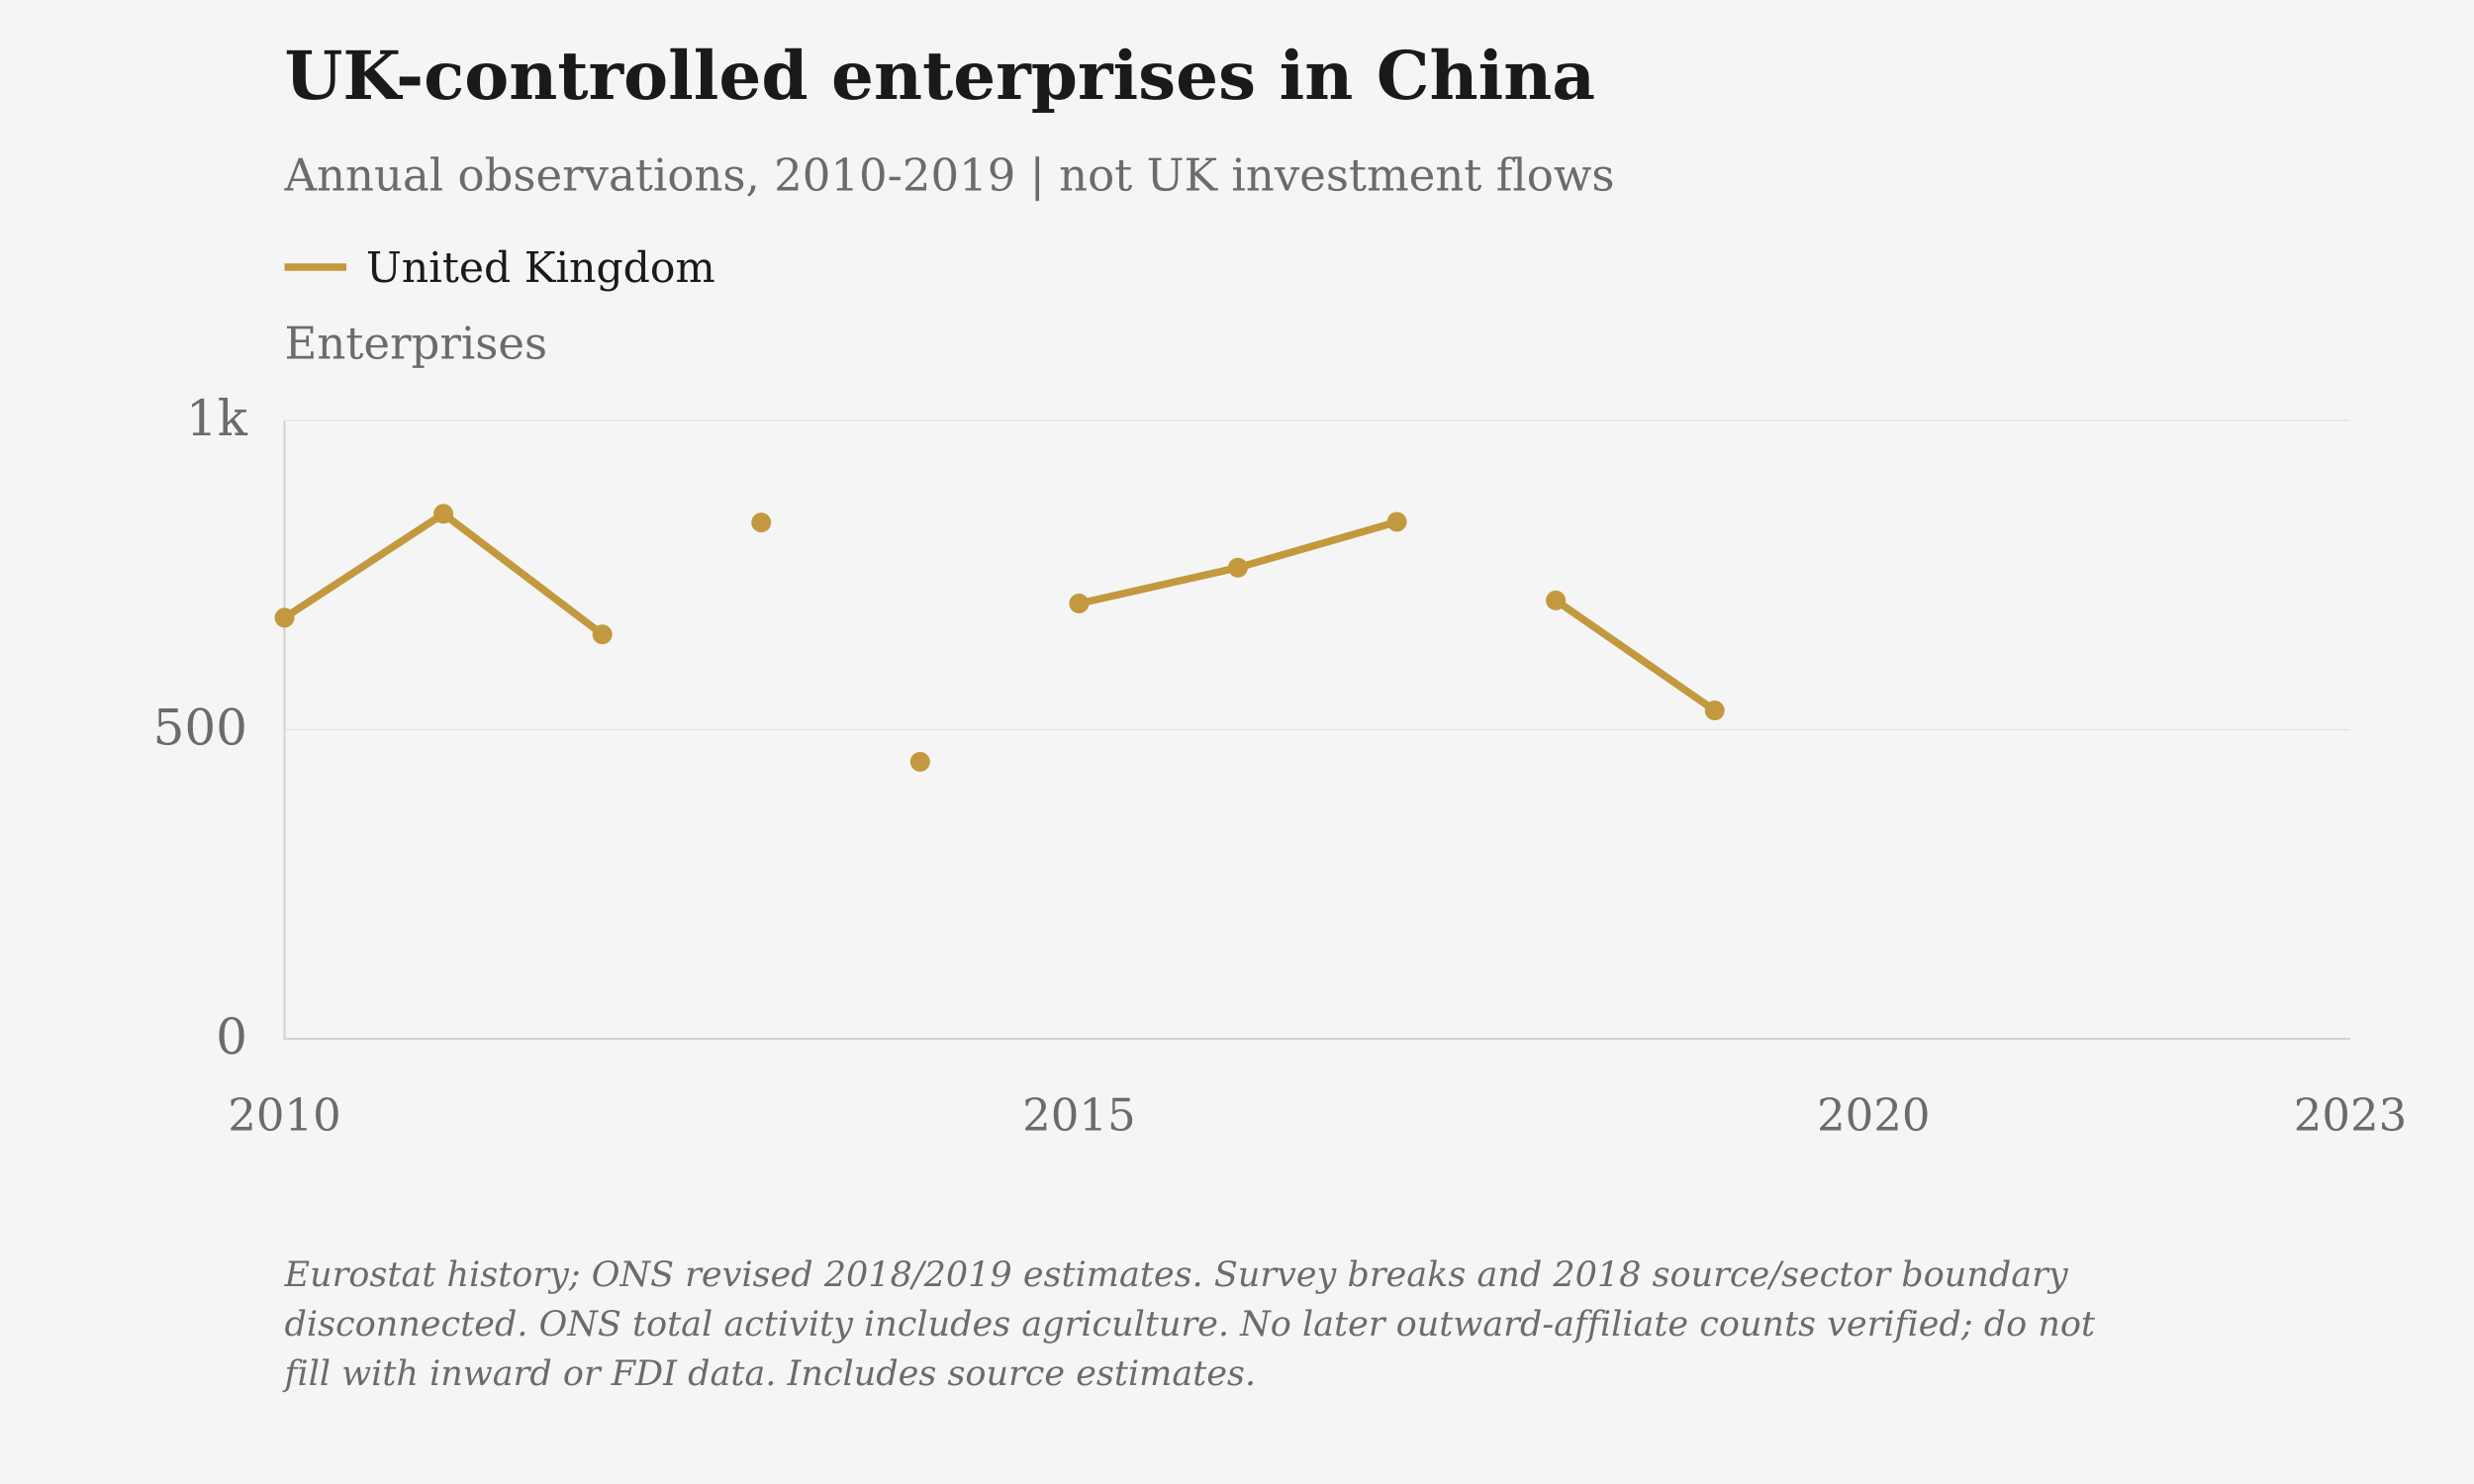
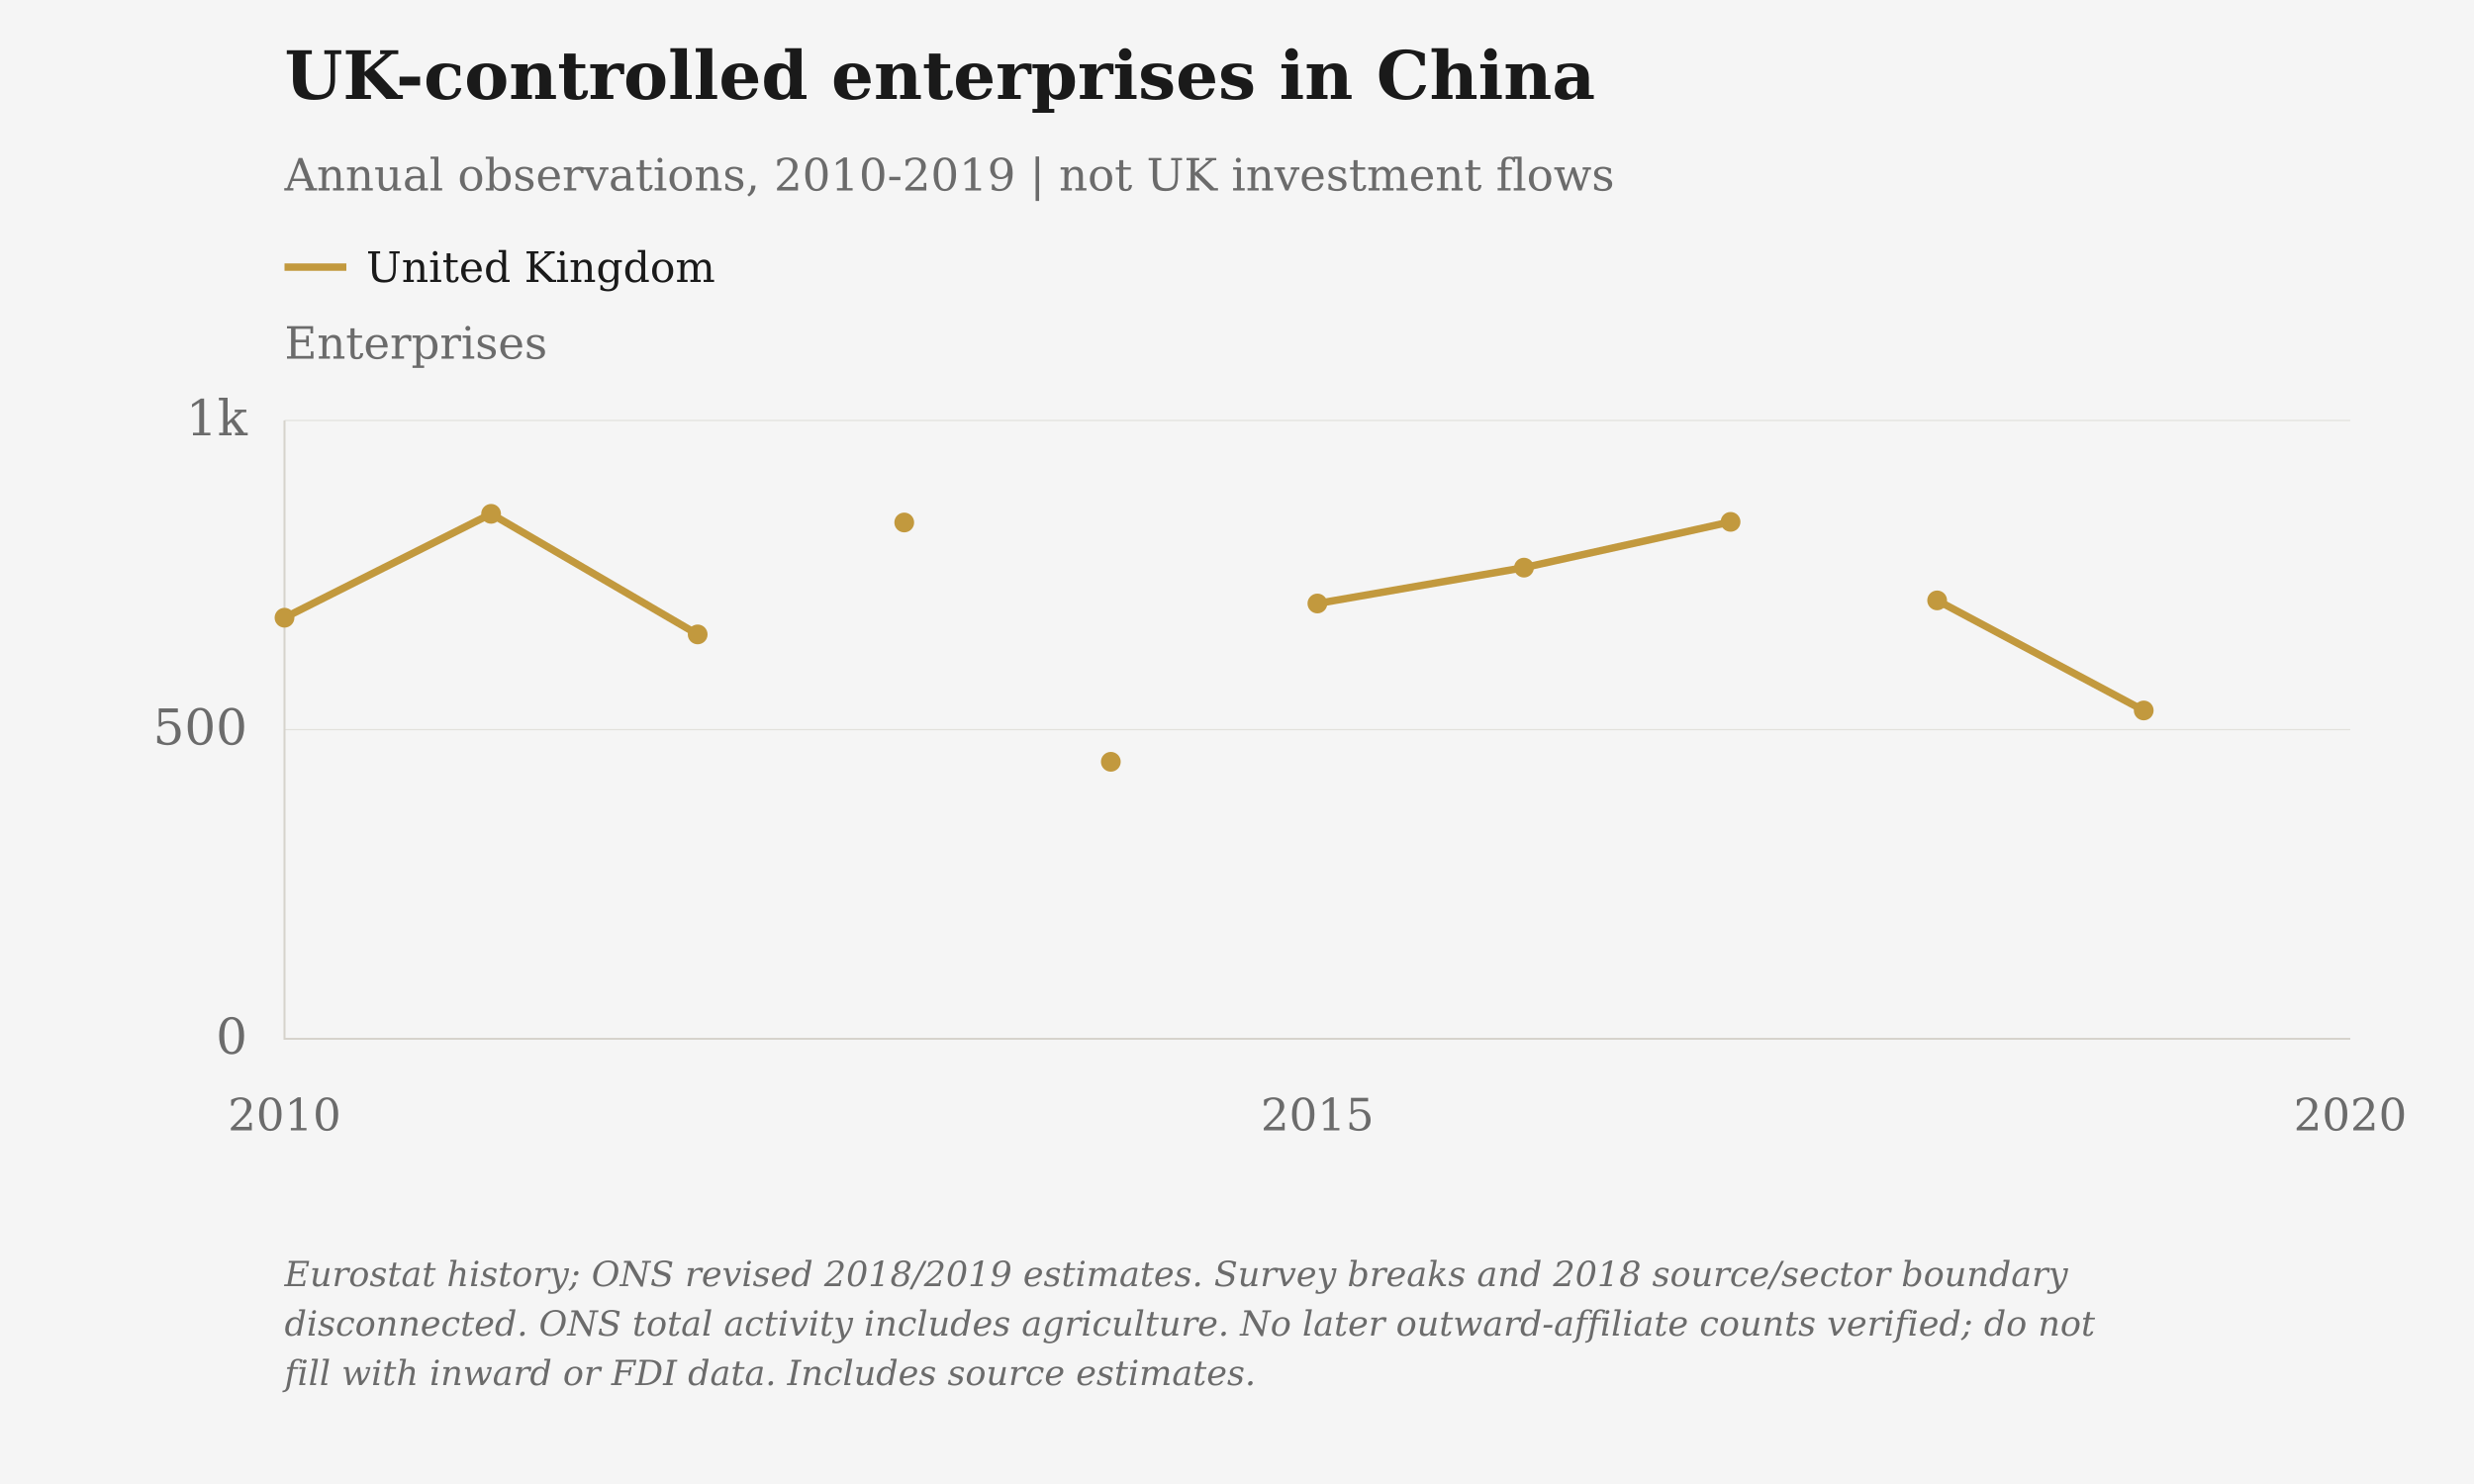
<svg xmlns="http://www.w3.org/2000/svg" viewBox="0 0 1000 600" role="img" aria-label="UK-controlled enterprises in China">
  <rect class="chart-background" width="1000" height="600" fill="#F5F5F5" />
  <g font-family="DejaVu Serif, Georgia, 'Times New Roman', serif" font-size="20" fill="#6B6B6B">
    <text x="115" y="40" font-size="27" font-weight="bold" fill="#1A1A1A">UK-controlled enterprises in China</text>
    <text x="115" y="77" font-size="18">Annual observations, 2010-2019 | not UK investment flows</text>
    <text class="axis-unit" x="115" y="145" font-size="18">Enterprises</text>
    <path d="M115 108h25" stroke="#C2993E" stroke-width="3" />
    <text class="legend-label" x="148" y="114" font-size="17" fill="#1A1A1A">United Kingdom</text>
    <path d="M115 420.00H950" stroke="#D6D3CC" stroke-opacity=".6" stroke-width=".5" />
    <text x="100" y="426.00" text-anchor="end">0</text>
    <path d="M115 295.00H950" stroke="#D6D3CC" stroke-opacity=".6" stroke-width=".5" />
    <text x="100" y="301.00" text-anchor="end">500</text>
    <path d="M115 170.00H950" stroke="#D6D3CC" stroke-opacity=".6" stroke-width=".5" />
    <text x="100" y="176.00" text-anchor="end">1k</text>
    <path d="M115 170V420H950" stroke="#D6D3CC" stroke-width=".8" fill="none" />
    <text class="year-tick" x="115.00" y="457" text-anchor="middle" font-size="18">2010</text>
-     <text class="year-tick" x="436.15" y="457" text-anchor="middle" font-size="18">2015</text>
-     <text class="year-tick" x="757.31" y="457" text-anchor="middle" font-size="18">2020</text>
-     <text class="year-tick" x="950.00" y="457" text-anchor="middle" font-size="18">2023</text>
-     <path class="data-line" data-series-id="eurostat_uk:china" d="M115.00,249.75 L179.23,207.75 L243.46,256.50 M307.69,211.25 M371.92,308.00 M436.15,244.00 L500.38,229.50 L564.62,211.00 M628.85,242.75 L693.08,287.25" stroke="#C2993E" stroke-width="3" fill="none" />
+     <text class="year-tick" x="532.50" y="457" text-anchor="middle" font-size="18">2015</text>
+     <text class="year-tick" x="950.00" y="457" text-anchor="middle" font-size="18">2020</text>
+     <path class="data-line" data-series-id="eurostat_uk:china" d="M115.00,249.75 L198.50,207.75 L282.00,256.50 M365.50,211.25 M449.00,308.00 M532.50,244.00 L616.00,229.50 L699.50,211.00 M783.00,242.75 L866.50,287.25" stroke="#C2993E" stroke-width="3" fill="none" />
    <circle class="business-point" data-series-id="eurostat_uk:china" data-year="2010" data-value="681" data-period="2010" data-reported-value="681" data-reported-unit="enterprises" data-status="observed" cx="115.00" cy="249.75" r="4" fill="#C2993E" />
-     <circle class="business-point" data-series-id="eurostat_uk:china" data-year="2011" data-value="849" data-period="2011" data-reported-value="849" data-reported-unit="enterprises" data-status="observed" cx="179.23" cy="207.75" r="4" fill="#C2993E" />
-     <circle class="business-point" data-series-id="eurostat_uk:china" data-year="2012" data-value="654" data-period="2012" data-reported-value="654" data-reported-unit="enterprises" data-status="observed" cx="243.46" cy="256.50" r="4" fill="#C2993E" />
-     <circle class="business-point" data-series-id="eurostat_uk:china" data-year="2013" data-value="835" data-period="2013" data-reported-value="835" data-reported-unit="enterprises" data-status="observed" cx="307.69" cy="211.25" r="4" fill="#C2993E" />
-     <circle class="business-point" data-series-id="eurostat_uk:china" data-year="2014" data-value="448" data-period="2014" data-reported-value="448" data-reported-unit="enterprises" data-status="observed" cx="371.92" cy="308.00" r="4" fill="#C2993E" />
-     <circle class="business-point" data-series-id="eurostat_uk:china" data-year="2015" data-value="704" data-period="2015" data-reported-value="704" data-reported-unit="enterprises" data-status="observed" cx="436.15" cy="244.00" r="4" fill="#C2993E" />
-     <circle class="business-point" data-series-id="eurostat_uk:china" data-year="2016" data-value="762" data-period="2016" data-reported-value="762" data-reported-unit="enterprises" data-status="observed" cx="500.38" cy="229.50" r="4" fill="#C2993E" />
-     <circle class="business-point" data-series-id="eurostat_uk:china" data-year="2017" data-value="836" data-period="2017" data-reported-value="836" data-reported-unit="enterprises" data-status="observed" cx="564.62" cy="211.00" r="4" fill="#C2993E" />
-     <circle class="business-point" data-series-id="eurostat_uk:china" data-year="2018" data-value="709" data-period="2018" data-reported-value="709" data-reported-unit="enterprises" data-status="estimated" cx="628.85" cy="242.75" r="4" fill="#C2993E" />
-     <circle class="business-point" data-series-id="eurostat_uk:china" data-year="2019" data-value="531" data-period="2019" data-reported-value="531" data-reported-unit="enterprises" data-status="estimated" cx="693.08" cy="287.25" r="4" fill="#C2993E" />
+     <circle class="business-point" data-series-id="eurostat_uk:china" data-year="2011" data-value="849" data-period="2011" data-reported-value="849" data-reported-unit="enterprises" data-status="observed" cx="198.50" cy="207.75" r="4" fill="#C2993E" />
+     <circle class="business-point" data-series-id="eurostat_uk:china" data-year="2012" data-value="654" data-period="2012" data-reported-value="654" data-reported-unit="enterprises" data-status="observed" cx="282.00" cy="256.50" r="4" fill="#C2993E" />
+     <circle class="business-point" data-series-id="eurostat_uk:china" data-year="2013" data-value="835" data-period="2013" data-reported-value="835" data-reported-unit="enterprises" data-status="observed" cx="365.50" cy="211.25" r="4" fill="#C2993E" />
+     <circle class="business-point" data-series-id="eurostat_uk:china" data-year="2014" data-value="448" data-period="2014" data-reported-value="448" data-reported-unit="enterprises" data-status="observed" cx="449.00" cy="308.00" r="4" fill="#C2993E" />
+     <circle class="business-point" data-series-id="eurostat_uk:china" data-year="2015" data-value="704" data-period="2015" data-reported-value="704" data-reported-unit="enterprises" data-status="observed" cx="532.50" cy="244.00" r="4" fill="#C2993E" />
+     <circle class="business-point" data-series-id="eurostat_uk:china" data-year="2016" data-value="762" data-period="2016" data-reported-value="762" data-reported-unit="enterprises" data-status="observed" cx="616.00" cy="229.50" r="4" fill="#C2993E" />
+     <circle class="business-point" data-series-id="eurostat_uk:china" data-year="2017" data-value="836" data-period="2017" data-reported-value="836" data-reported-unit="enterprises" data-status="observed" cx="699.50" cy="211.00" r="4" fill="#C2993E" />
+     <circle class="business-point" data-series-id="eurostat_uk:china" data-year="2018" data-value="709" data-period="2018" data-reported-value="709" data-reported-unit="enterprises" data-status="estimated" cx="783.00" cy="242.75" r="4" fill="#C2993E" />
+     <circle class="business-point" data-series-id="eurostat_uk:china" data-year="2019" data-value="531" data-period="2019" data-reported-value="531" data-reported-unit="enterprises" data-status="estimated" cx="866.50" cy="287.25" r="4" fill="#C2993E" />
    <text class="figure-source" x="115" y="520" font-size="14" font-style="italic">Eurostat history; ONS revised 2018/2019 estimates. Survey breaks and 2018 source/sector boundary</text>
    <text class="figure-source" x="115" y="540" font-size="14" font-style="italic">disconnected. ONS total activity includes agriculture. No later outward-affiliate counts verified; do not</text>
    <text class="figure-source" x="115" y="560" font-size="14" font-style="italic">fill with inward or FDI data. Includes source estimates.</text>
  </g>
</svg>
